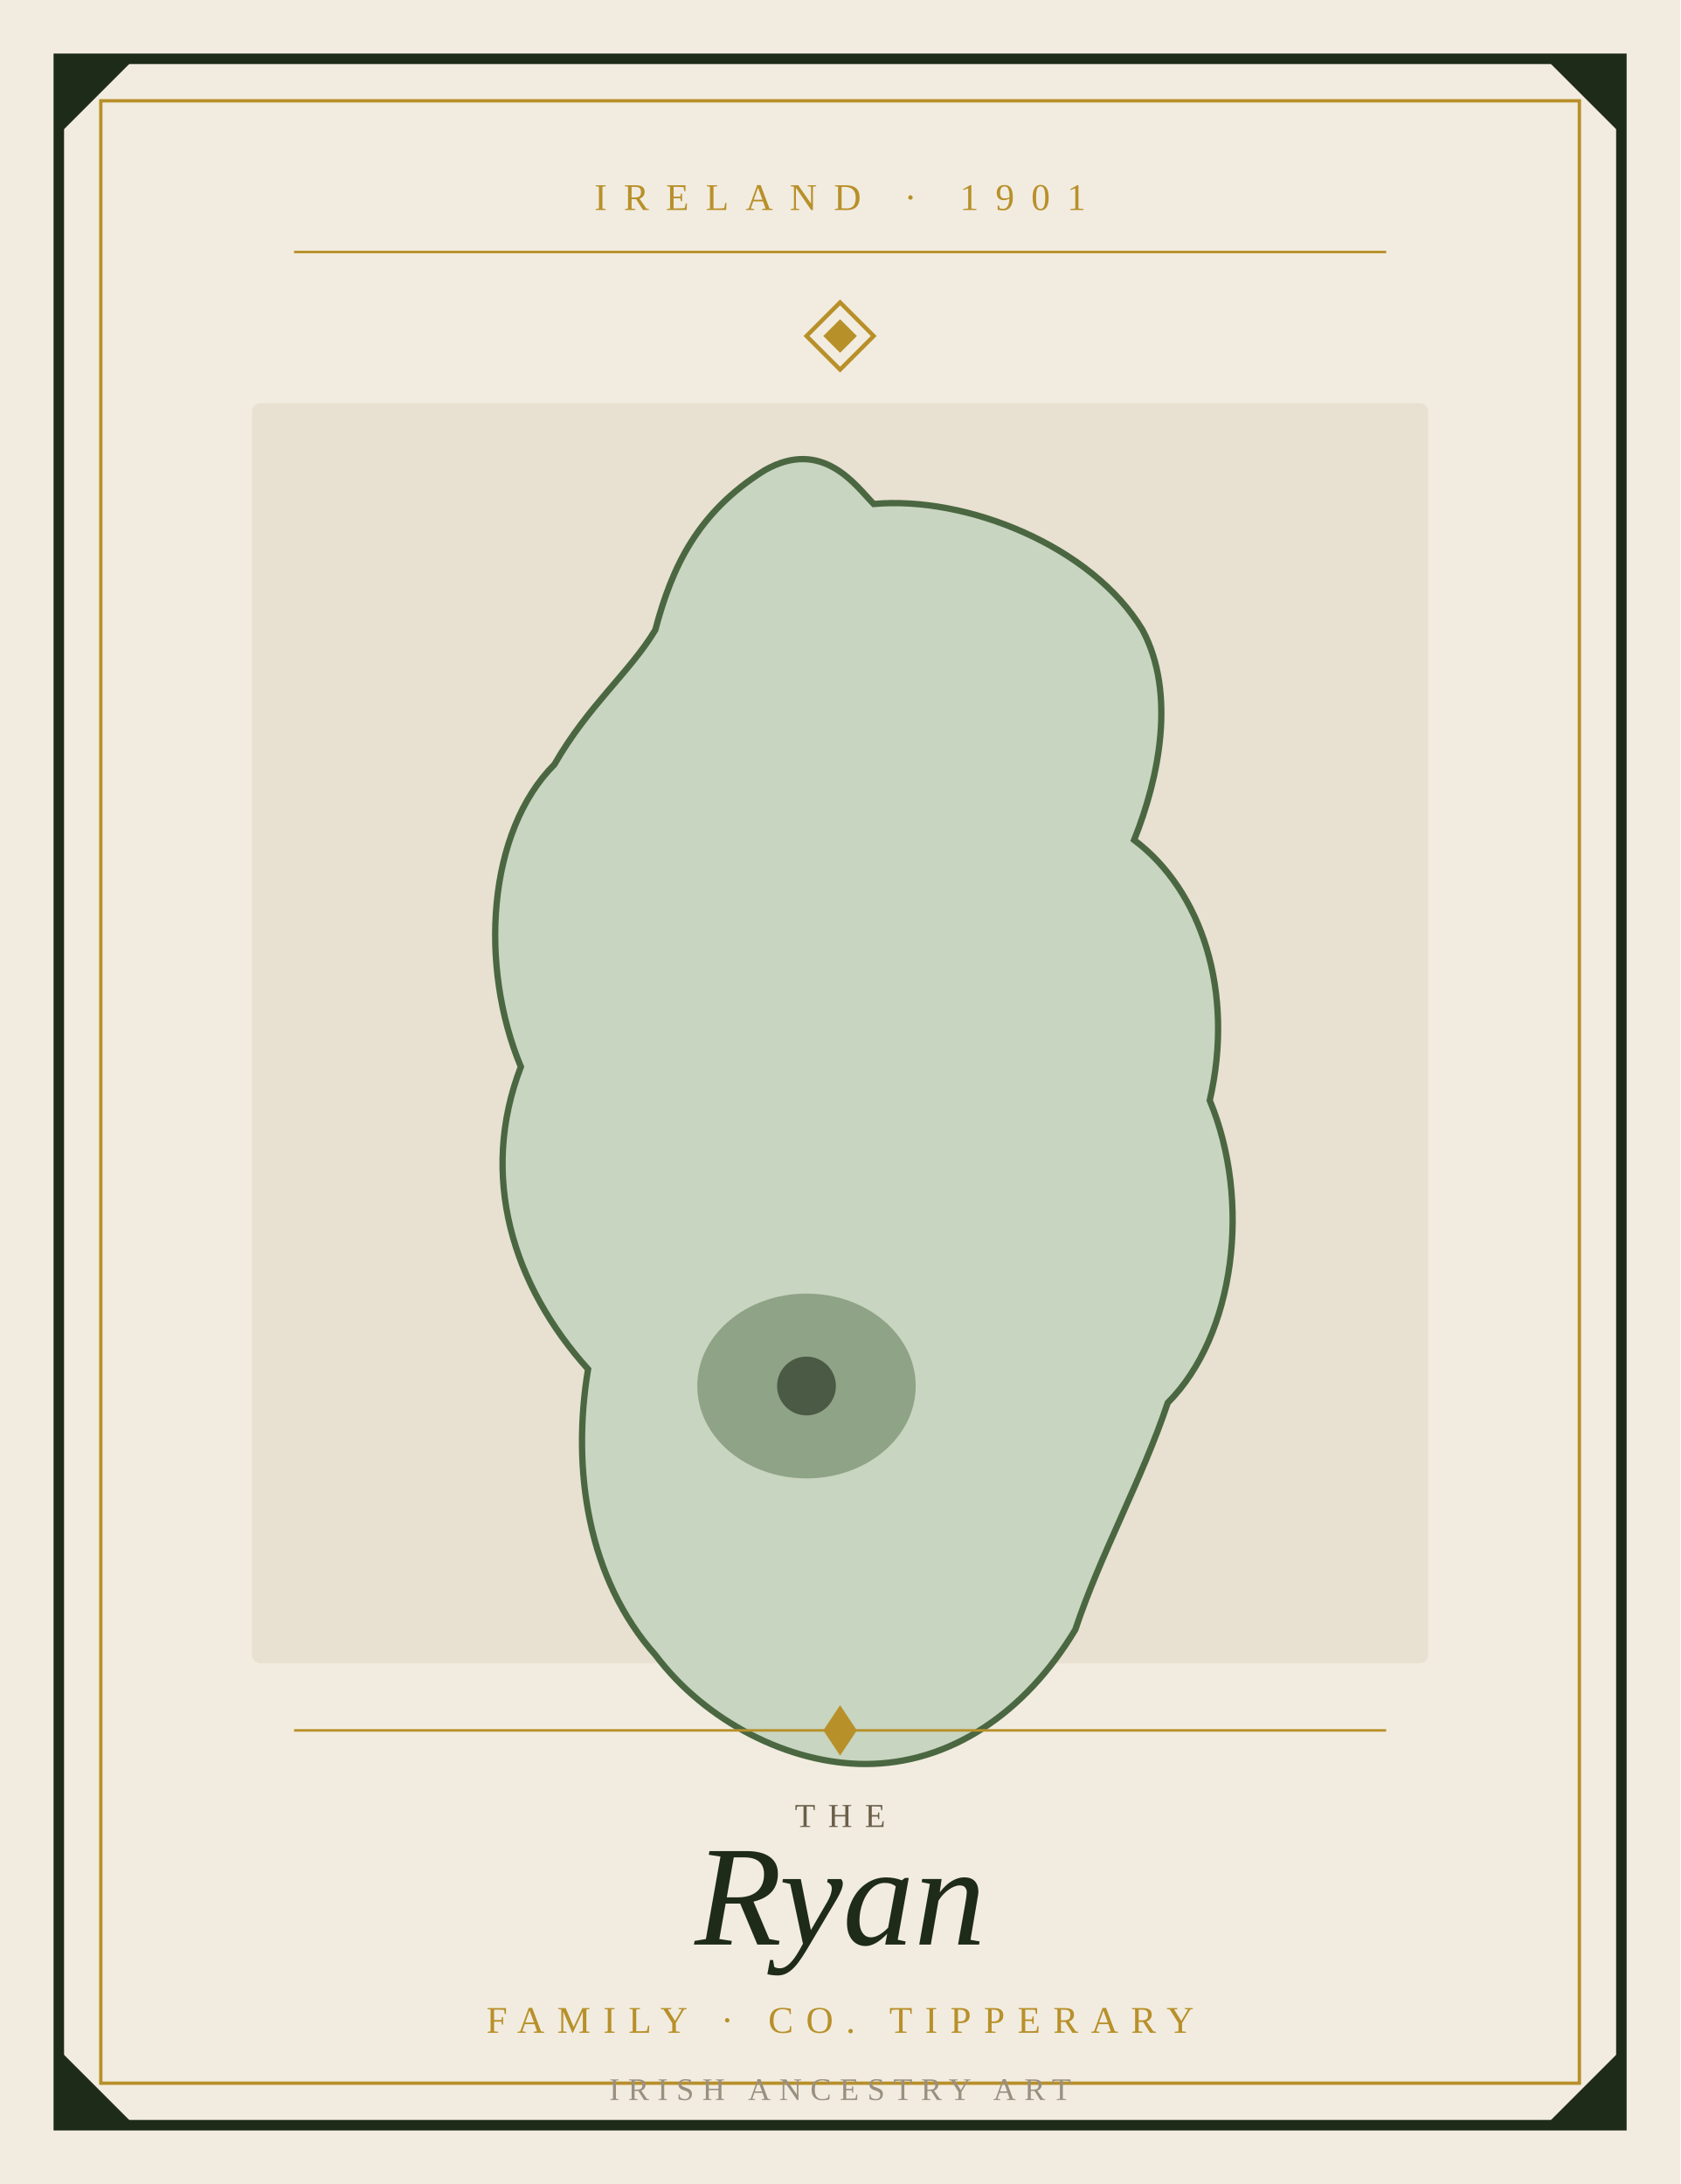
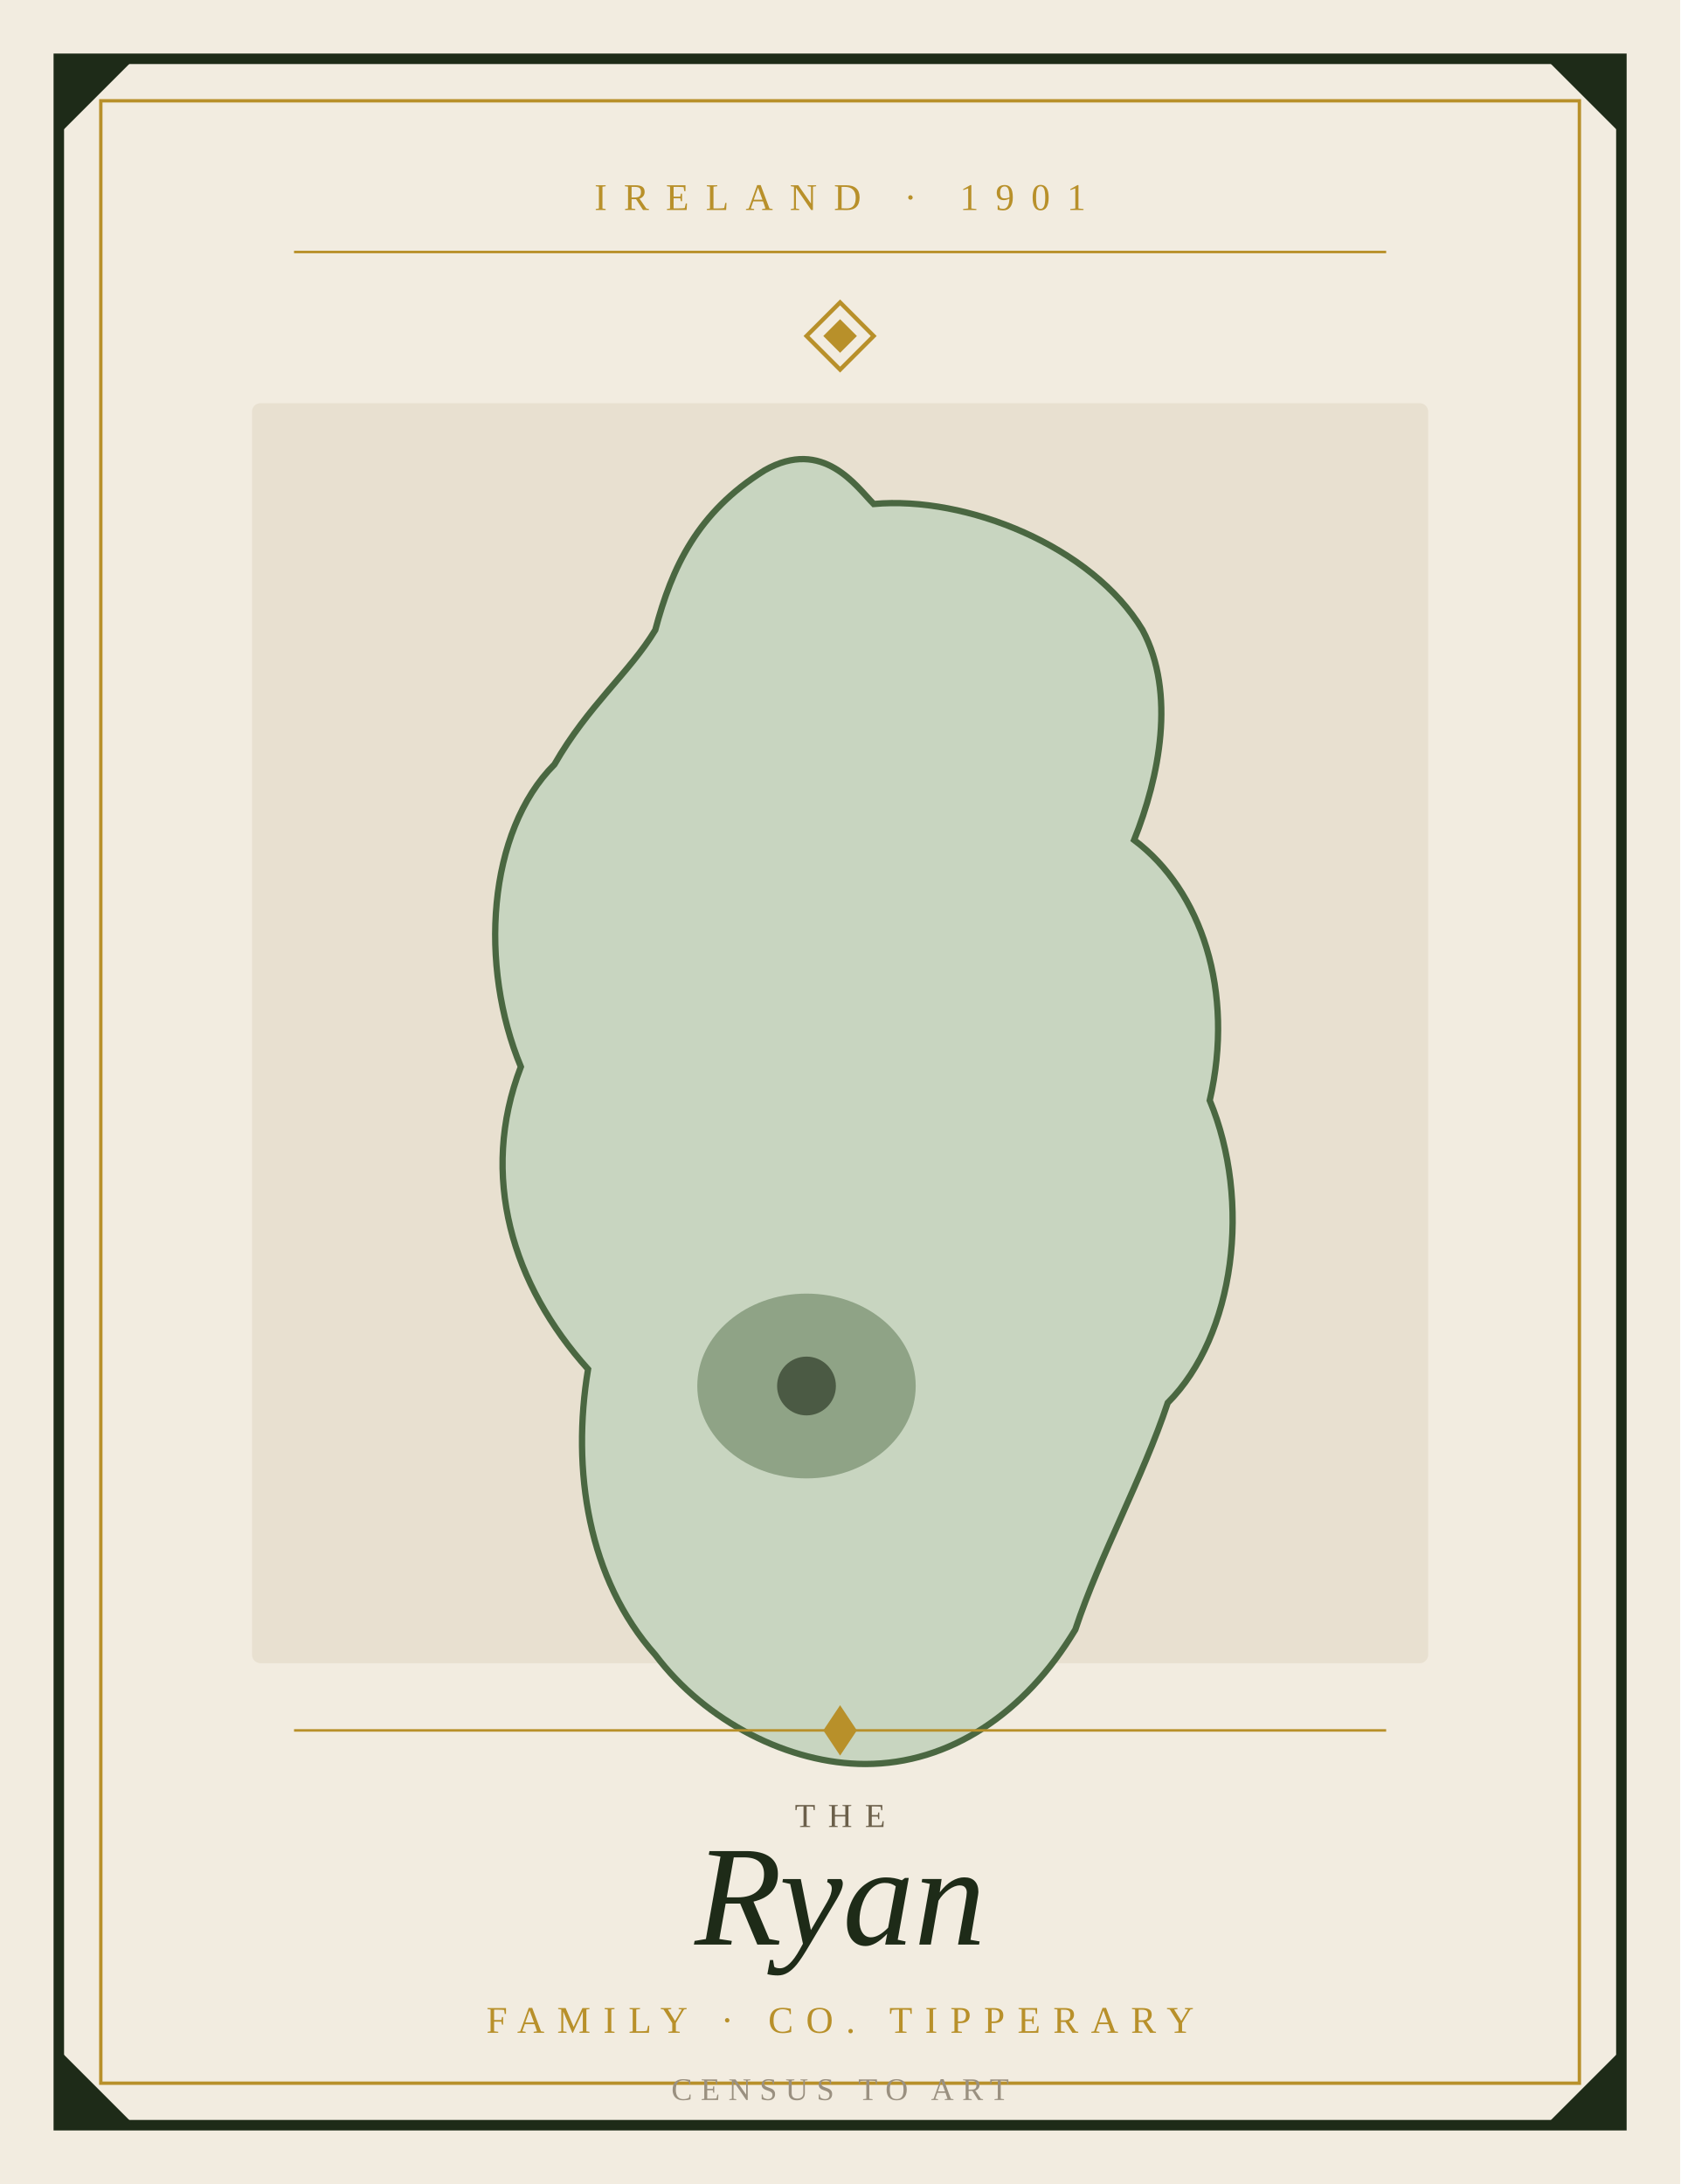
<svg xmlns="http://www.w3.org/2000/svg" viewBox="0 0 400 520" width="400" height="520">
  <rect width="400" height="520" fill="#f2ece0" />
  <rect x="14" y="14" width="372" height="492" fill="none" stroke="#1e2b18" stroke-width="2.5" />
  <rect x="24" y="24" width="352" height="472" fill="none" stroke="#b8902a" stroke-width="0.8" />
  <polygon points="14,14 32,14 14,32" fill="#1e2b18" />
  <polygon points="386,14 368,14 386,32" fill="#1e2b18" />
  <polygon points="14,506 32,506 14,488" fill="#1e2b18" />
  <polygon points="386,506 368,506 386,488" fill="#1e2b18" />
  <text x="200" y="50" text-anchor="middle" font-family="Georgia, 'Times New Roman', serif" font-size="9" letter-spacing="4" fill="#b8902a">IRELAND · 1901</text>
  <line x1="70" y1="60" x2="330" y2="60" stroke="#b8902a" stroke-width="0.6" />
  <polygon points="200,72 208,80 200,88 192,80" fill="none" stroke="#b8902a" stroke-width="1" />
  <polygon points="200,76 204,80 200,84 196,80" fill="#b8902a" />
  <rect x="60" y="96" width="280" height="300" fill="#e8e0d0" rx="2" />
  <g transform="translate(200, 250)">
    <path d="       M 8,-130 C 30,-132 60,-120 72,-100       C 80,-85 76,-65 70,-50       C 86,-38 94,-14 88,12       C 98,36 94,68 78,84       C 72,102 62,120 56,138       C 44,158 26,170 6,170       C -12,170 -32,160 -44,144       C -60,126 -64,100 -60,76       C -78,56 -86,30 -76,4       C -86,-20 -84,-52 -68,-68       C -60,-82 -50,-90 -44,-100       C -40,-115 -34,-128 -18,-138       C -4,-146 4,-134 8,-130 Z     " fill="#c8d5c0" stroke="#4a6741" stroke-width="1.5" />
    <ellipse cx="-8" cy="80" rx="26" ry="22" fill="#4a6741" fill-opacity="0.45" />
    <circle cx="-8" cy="80" r="7" fill="#1e2b18" fill-opacity="0.6" />
  </g>
  <line x1="70" y1="412" x2="330" y2="412" stroke="#b8902a" stroke-width="0.6" />
  <polygon points="200,406 204,412 200,418 196,412" fill="#b8902a" />
  <text x="200" y="435" text-anchor="middle" font-family="Georgia, 'Times New Roman', serif" font-size="8" letter-spacing="3" fill="#6b5f4a">THE</text>
  <text x="200" y="463" text-anchor="middle" font-family="Georgia, 'Times New Roman', serif" font-size="34" font-style="italic" fill="#1e2b18">Ryan</text>
  <text x="200" y="484" text-anchor="middle" font-family="Georgia, 'Times New Roman', serif" font-size="9" letter-spacing="3" fill="#b8902a">FAMILY · CO. TIPPERARY</text>
-   <text x="200" y="500" text-anchor="middle" font-family="Georgia, 'Times New Roman', serif" font-size="7.5" letter-spacing="2" fill="#9a9080">IRISH ANCESTRY ART</text>
+   <text x="200" y="500" text-anchor="middle" font-family="Georgia, 'Times New Roman', serif" font-size="7.5" letter-spacing="2" fill="#9a9080">CENSUS TO ART</text>
</svg>
